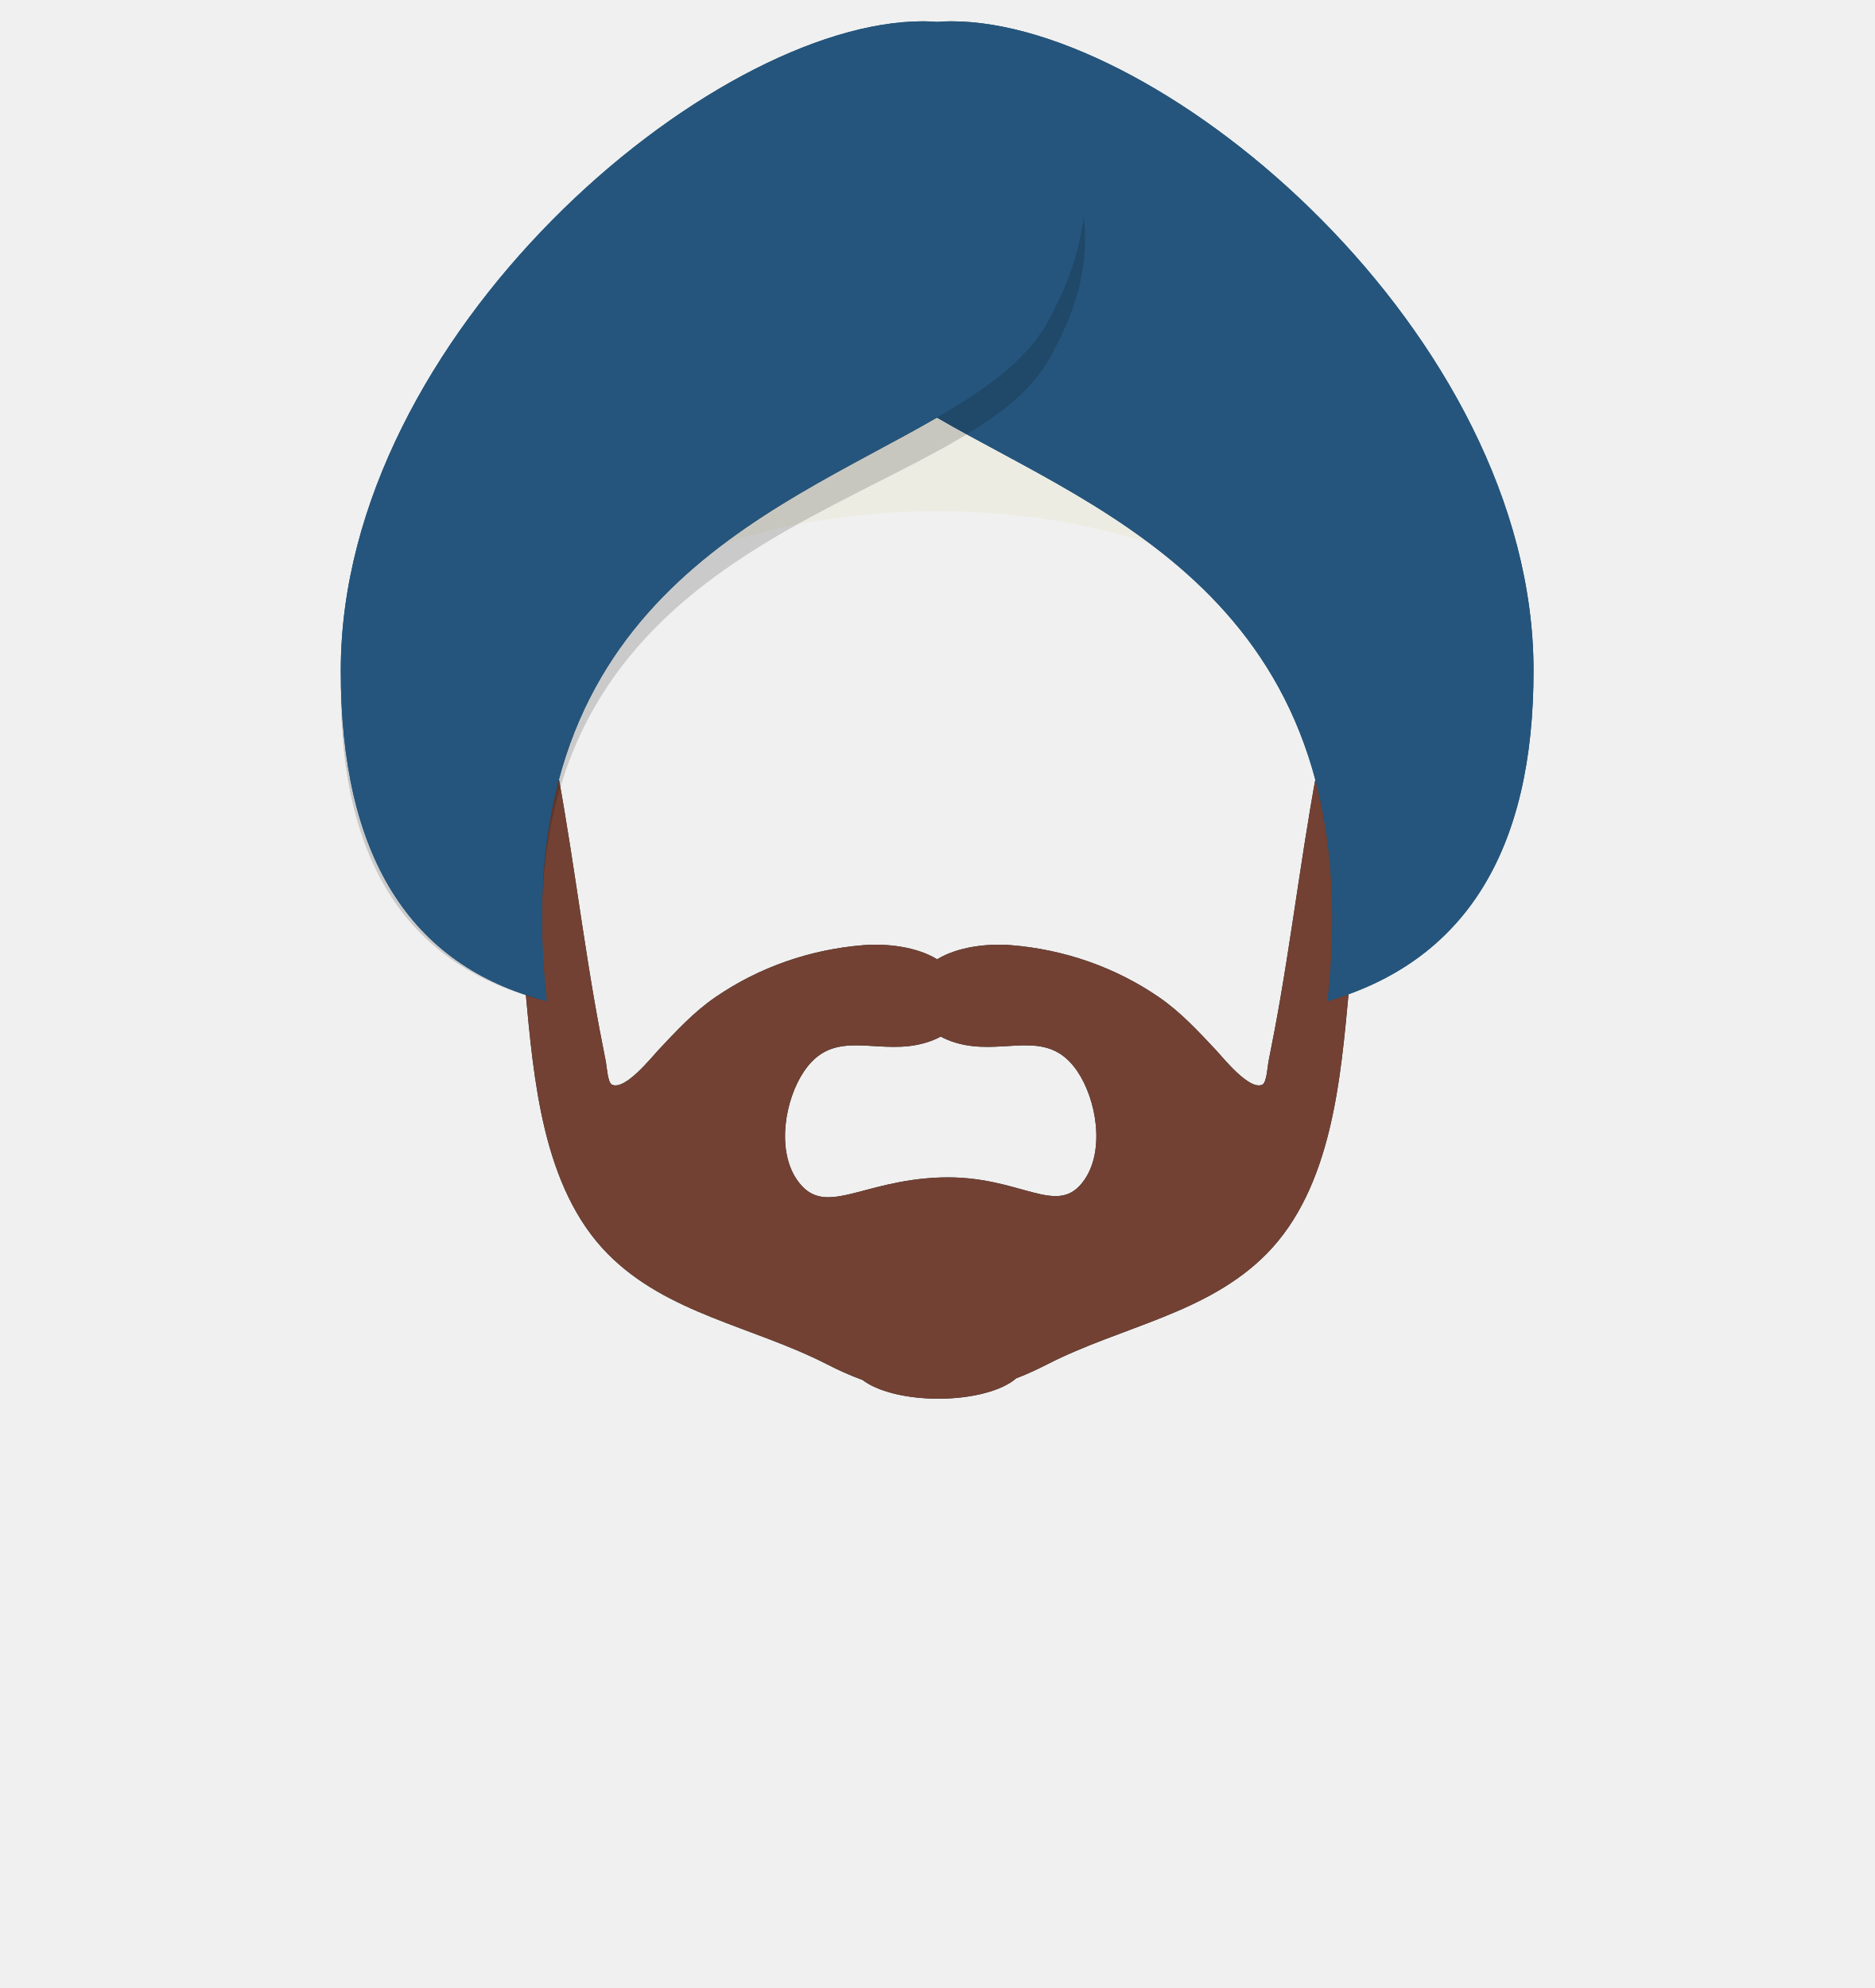
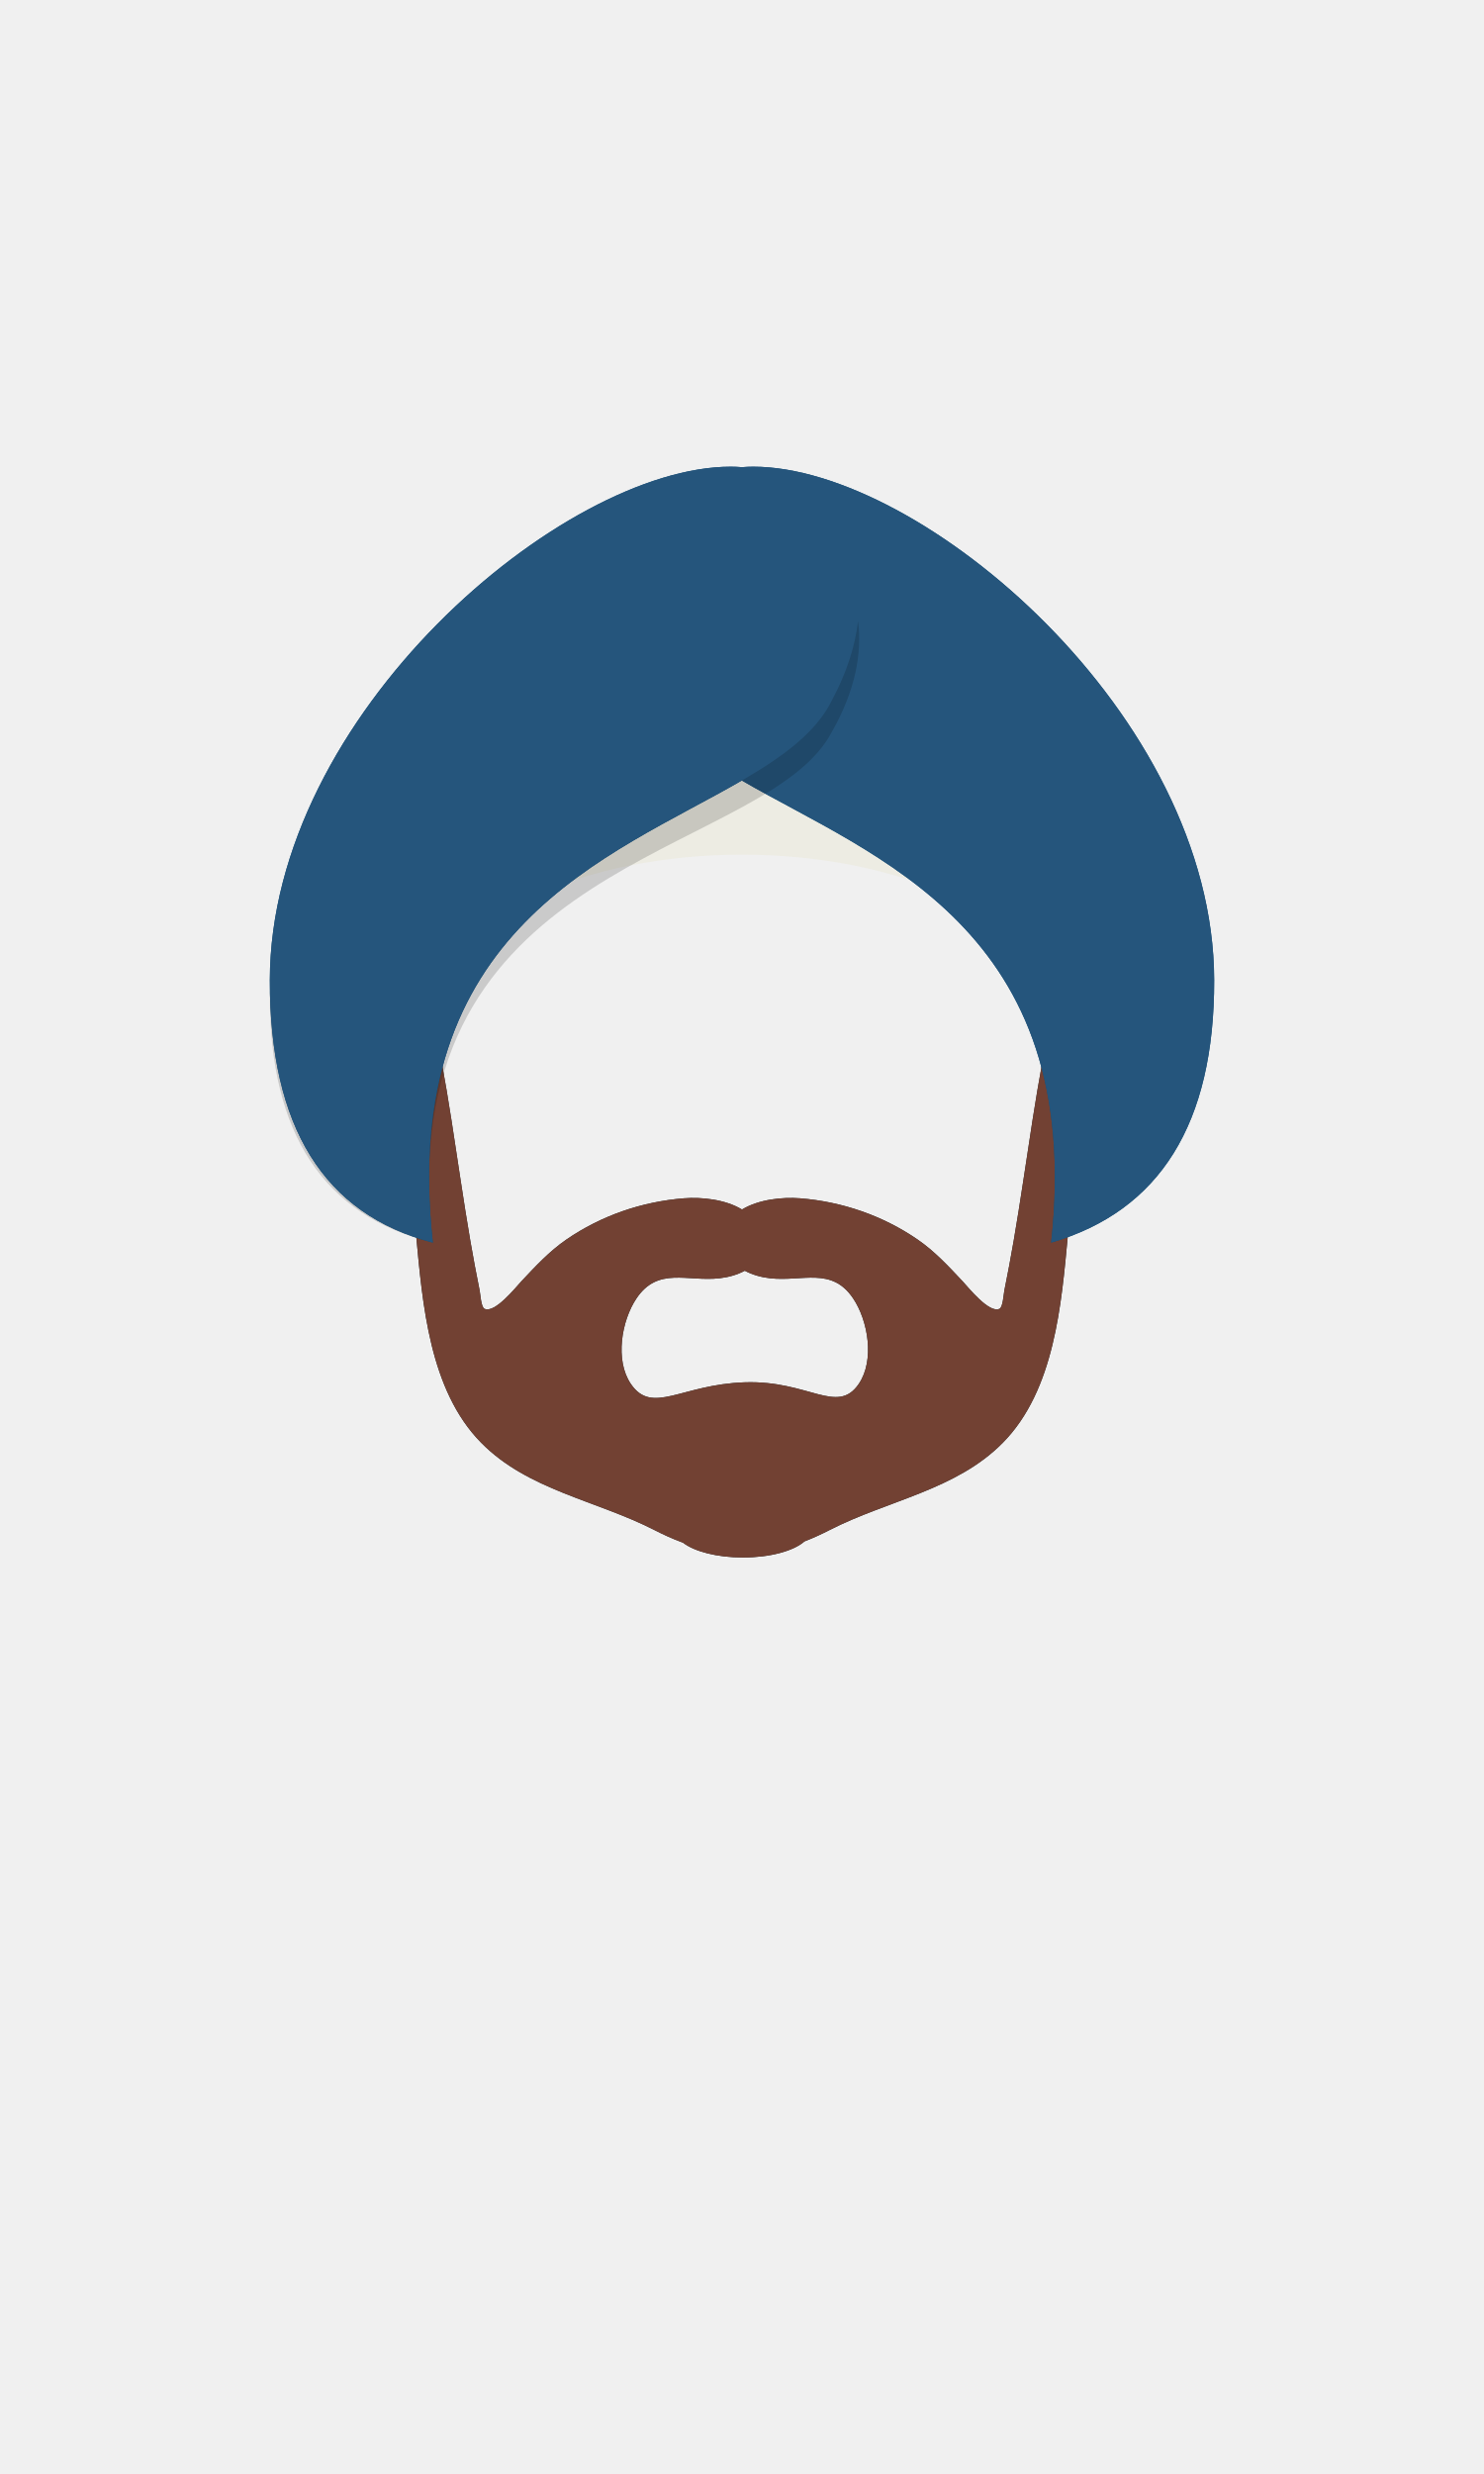
- <svg xmlns="http://www.w3.org/2000/svg" xmlns:xlink="http://www.w3.org/1999/xlink" width="264px" height="280px" viewBox="0 0 264 280" version="1.1">
+ <svg xmlns="http://www.w3.org/2000/svg" xmlns:xlink="http://www.w3.org/1999/xlink" width="168px" height="280px" viewBox="0 0 264 280" version="1.1">
  <defs>
    <path d="M58.796,67.841 C47.422,68.219 42.348,73.721 38.527,68.13 C35.659,63.932 36.859,56.874 39.539,52.903 C43.352,47.251 48.524,49.985 54.308,49.34 C55.881,49.165 57.46,48.723 58.796,48 C60.132,48.723 61.711,49.165 63.284,49.34 C69.068,49.985 74.24,47.251 78.054,52.903 C80.733,56.874 81.933,63.932 79.065,68.13 C75.244,73.721 70.17,67.463 58.796,67.841 Z M114.017,0 C110.634,14.075 109.079,28.434 106.625,42.671 C106.114,45.639 105.554,48.596 104.96,51.55 C104.835,52.17 104.712,54.473 104.108,54.764 C102.279,55.648 98.552,50.947 97.555,49.885 C95.052,47.219 92.57,44.529 89.521,42.437 C83.36,38.21 76.148,35.711 68.643,35.118 C65.503,34.869 61.257,35.303 58.298,37.11 C55.338,35.303 51.092,34.869 47.952,35.118 C40.447,35.711 33.235,38.21 27.074,42.437 C24.025,44.529 21.544,47.219 19.04,49.885 C18.043,50.947 14.316,55.648 12.487,54.764 C11.883,54.473 11.76,52.17 11.635,51.55 C11.041,48.596 10.481,45.639 9.97,42.671 C7.517,28.434 5.962,14.075 2.578,0 C1.594,0 0.73,18.748 0.62,20.495 C0.173,27.589 -0.349,34.525 0.318,41.626 C1.468,53.875 2.667,69.234 11.889,78.588 C20.222,87.039 32.321,88.806 42.756,94.141 C44.1,94.828 45.882,95.676 47.804,96.371 C49.829,97.934 53.844,99 58.47,99 C63.322,99 67.502,97.827 69.418,96.138 C71.098,95.493 72.643,94.753 73.839,94.141 C84.273,88.805 96.373,87.039 104.706,78.588 C113.928,69.234 115.127,53.875 116.278,41.626 C116.945,34.525 116.422,27.589 115.976,20.495 C115.865,18.748 115.002,0 114.017,0 Z" id="path-ykd01mhxix-1" />
    <path d="M86,0 C115.851,0 167.918,44.148 168,91.324 C168.044,116.801 158.377,132.36 139,138 C145.115,82.11 107.403,69.414 83.97,55.816 C60.512,69.414 22.862,82.11 29,138 C9.622,132.999 -0.044,117.44 6.61437384e-05,91.324 C0.08,44.148 52.074,0 82,0 C82.668,0 83.333,0.03 83.991,0.088 C84.656,0.03 85.326,0 86,0 Z" id="path-ykd01mhxix-3" />
  </defs>
  <g id="Symbols" stroke="none" stroke-width="1" fill="none" fill-rule="evenodd">
    <g id="Top/Accesories/Turban" transform="translate(-1, 0)">
      <g id="Facial-Hair" transform="translate(74.7024, 98)">
        <mask id="mask-ykd01mhxix-2" fill="white">
          <use xlink:href="#path-ykd01mhxix-1" />
        </mask>
        <use id="Beardness" fill="#252E32" xlink:href="#path-ykd01mhxix-1" />
        <g id="↳-✂️-Facial-Hair-Color" mask="url(#mask-ykd01mhxix-2)" fill="#724133">
          <g transform="translate(-24.7024, -26)" id="Color">
            <rect x="0" y="0" width="166" height="152" />
          </g>
        </g>
      </g>
      <g id="Turban" transform="translate(1, 0)">
        <path d="M132,57 C164.585,57 191,71.775 191,90 C191,92.58 190.471,95.09 189.47,97.5 C183.397,82.887 159.972,72 132,72 C104.028,72 80.602,82.888 74.53,97.5 C73.529,95.091 73,92.58 73,90 C73,71.775 99.415,57 132,57 Z" id="Band" fill="#EDECE3" />
        <g transform="translate(48, 3)">
          <mask id="mask-ykd01mhxix-4" fill="white">
            <use xlink:href="#path-ykd01mhxix-3" />
          </mask>
          <use id="Turban-Mask" fill="#124C74" xlink:href="#path-ykd01mhxix-3" />
          <g id="↳-🎨Turban-Color" mask="url(#mask-ykd01mhxix-4)" fill="#25557C">
            <g transform="translate(-48, -3)" id="🖍Color">
              <rect x="0" y="0" width="264" height="280" />
            </g>
          </g>
        </g>
        <path d="M48,97.029 L48.012,96.094 C48.402,121.145 58.065,136.113 77,141 C57.622,136.289 47.956,121.632 48,97.029 Z M148,50.136 C136.877,71.51 76.878,72.002 76.337,129.226 C76.404,67.759 136.833,67.324 148,44.544 C150.669,39.568 152.141,34.837 152.645,30.471 C153.39,36.197 152.126,42.89 148,50.136 Z" id="Shadow" fill-opacity="0.16" fill="#000000" />
      </g>
    </g>
  </g>
</svg>
